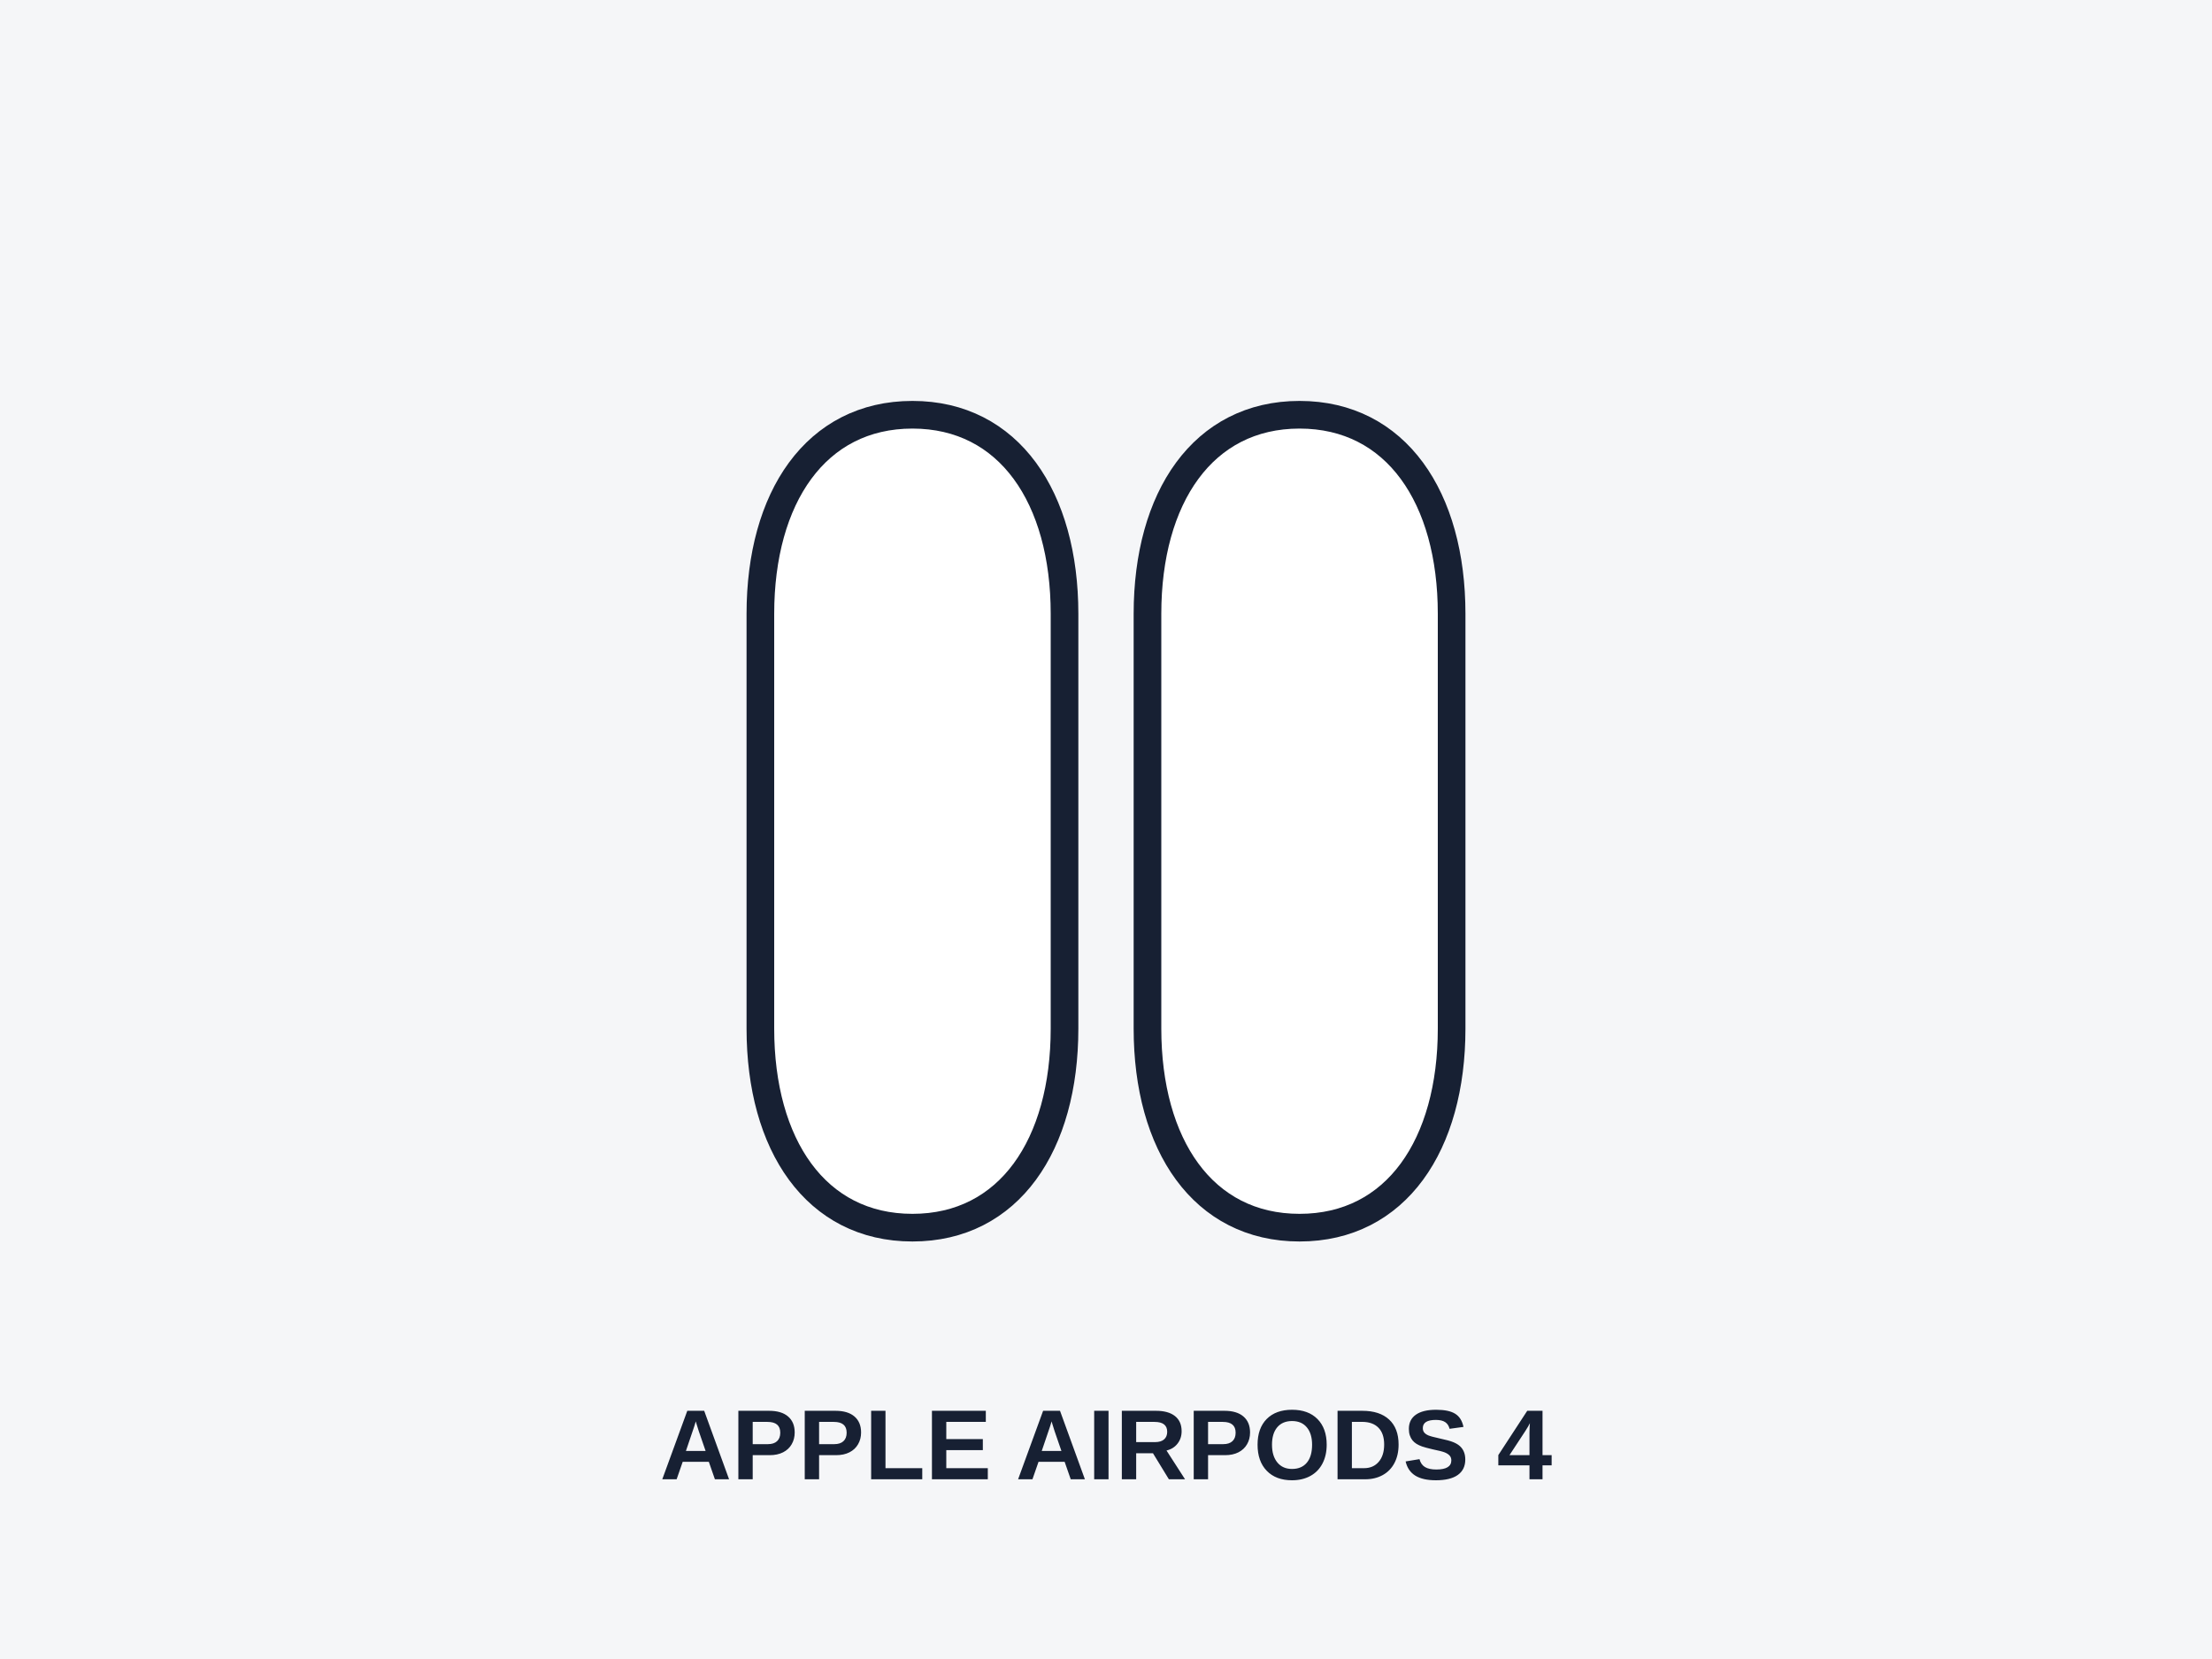
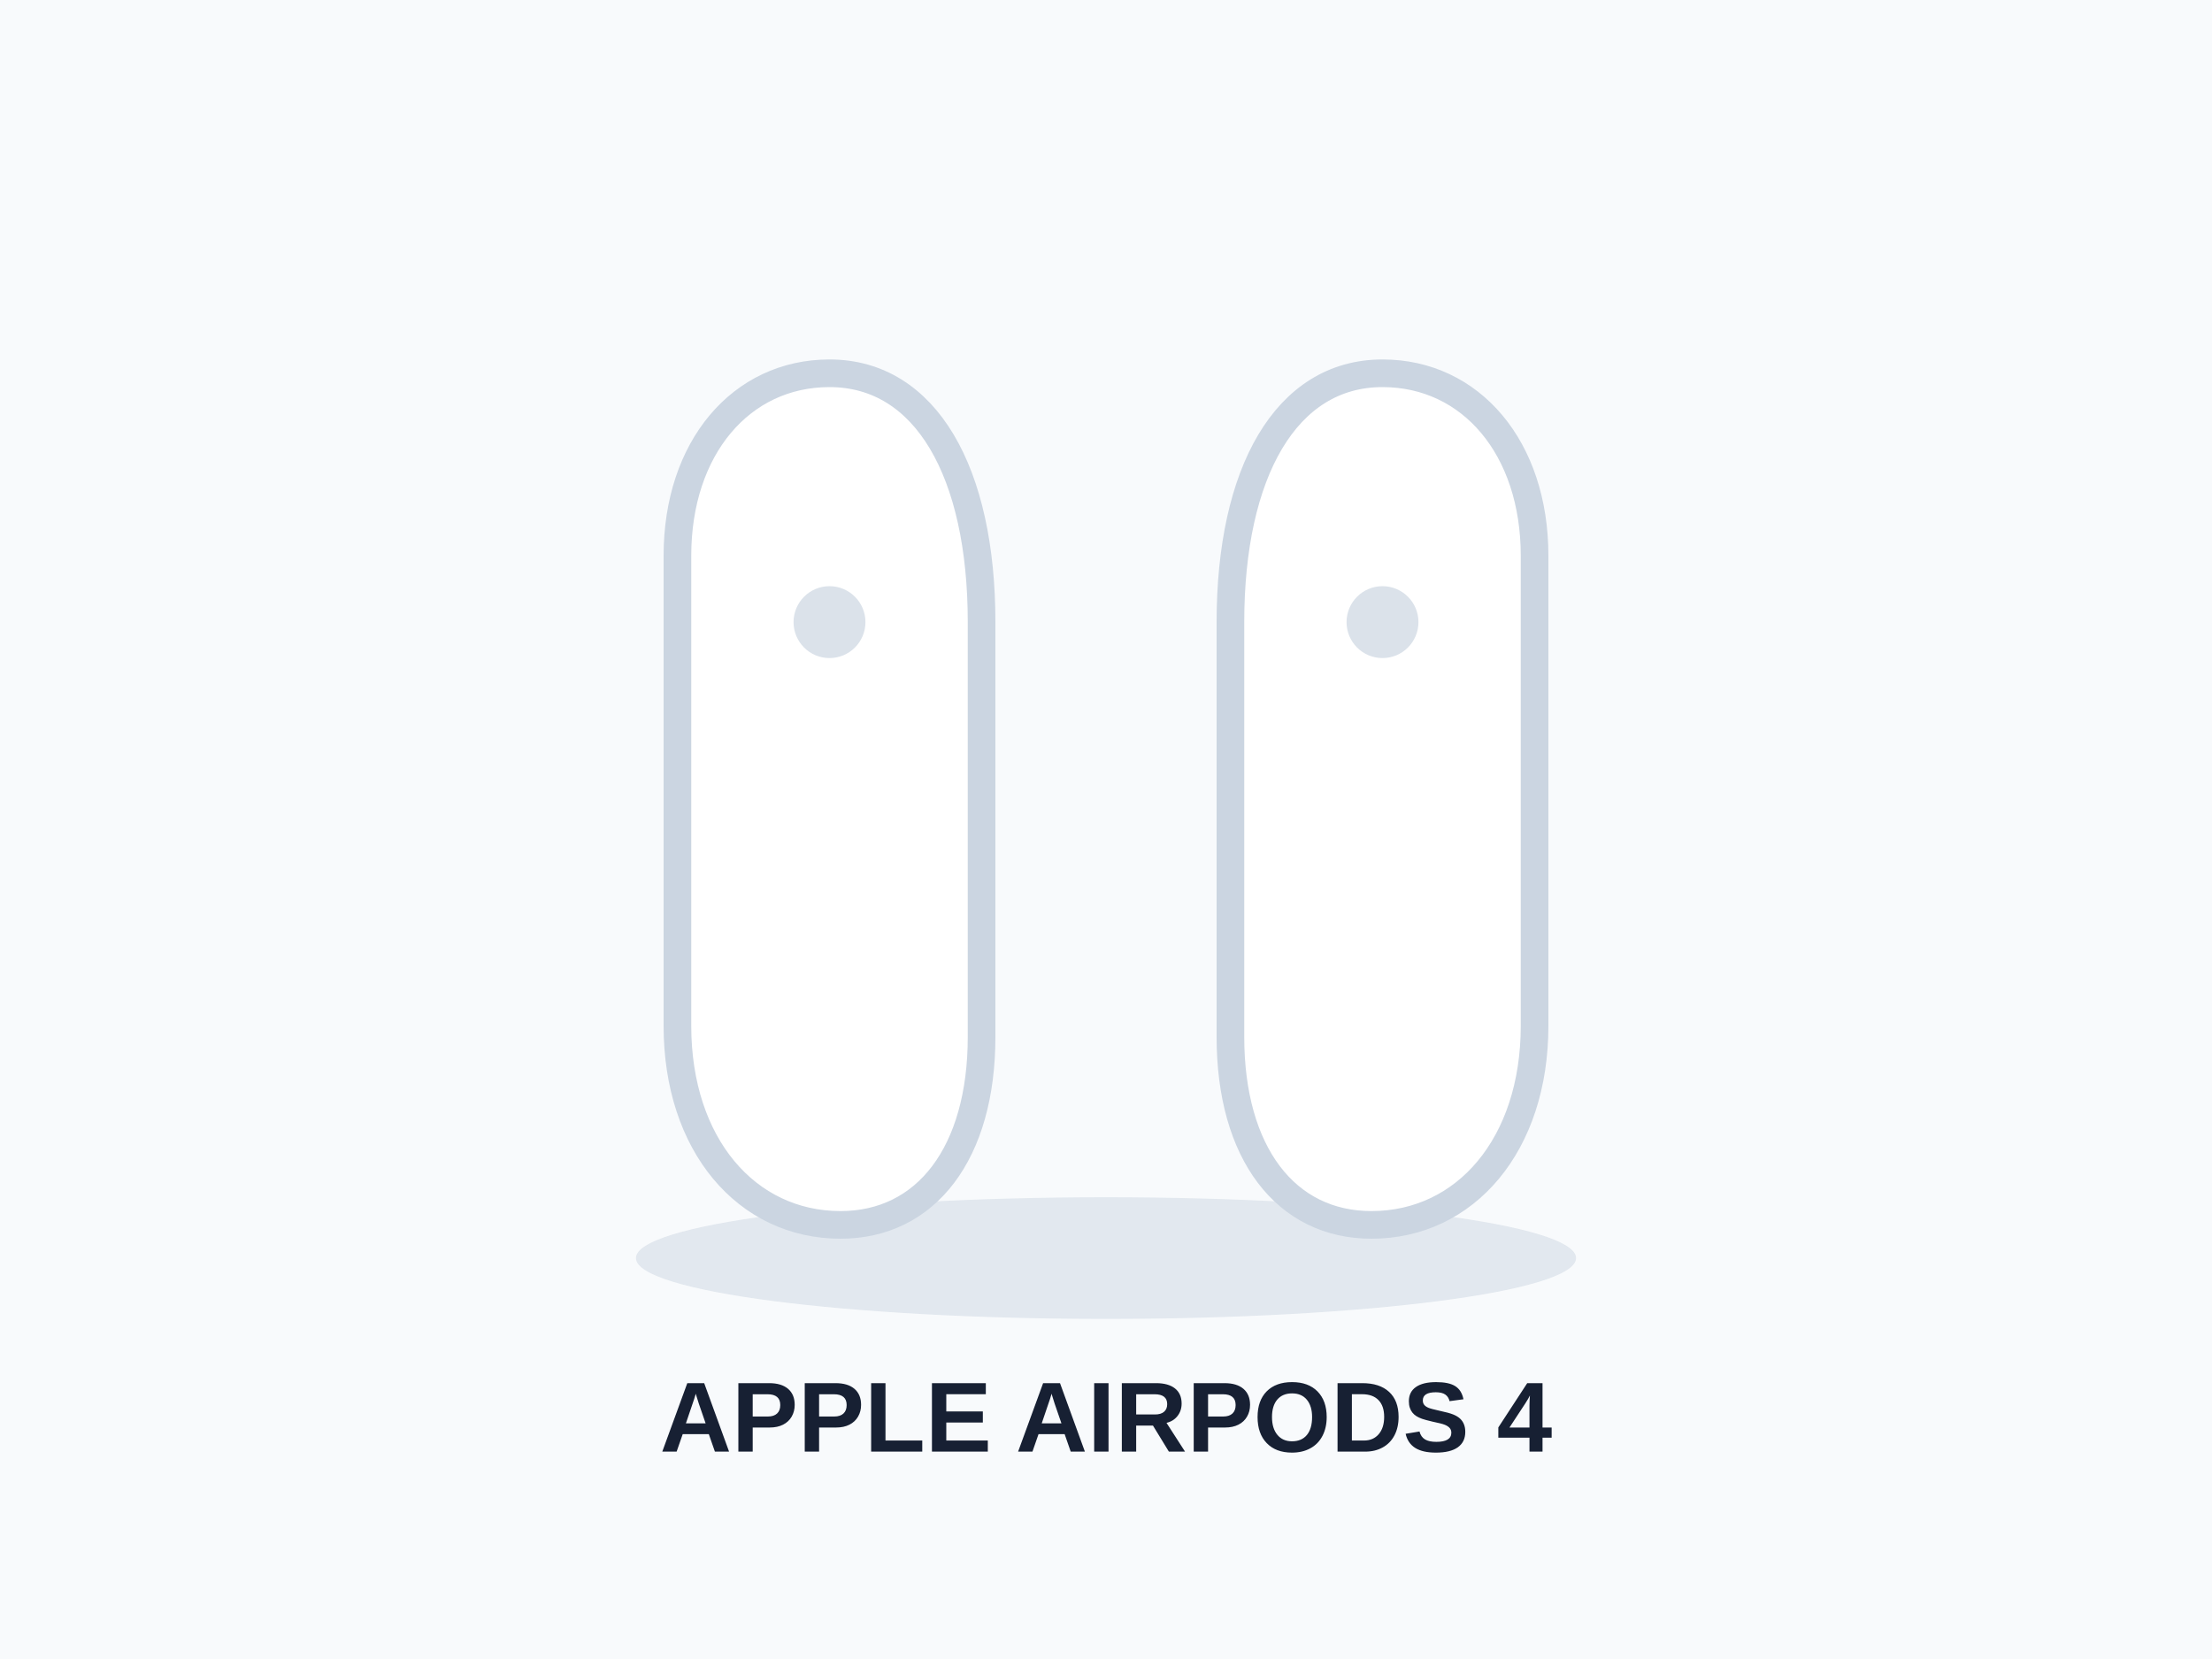
- <svg xmlns="http://www.w3.org/2000/svg" viewBox="0 0 800 600">
-   <rect width="800" height="600" fill="#f5f6f8" />
-   <g fill="#fff" stroke="#172033" stroke-width="10">
-     <path d="M330 150c-35 0-55 30-55 72v150c0 42 20 72 55 72s55-30 55-72V222c0-42-20-72-55-72z" />
-     <path d="M470 150c-35 0-55 30-55 72v150c0 42 20 72 55 72s55-30 55-72V222c0-42-20-72-55-72z" />
+ <svg xmlns="http://www.w3.org/2000/svg" viewBox="0 0 800 600" role="img" aria-labelledby="title desc">
+   <rect width="800" height="600" fill="#f8fafc" />
+   <ellipse cx="400" cy="455" rx="170" ry="22" fill="#cbd5e1" opacity=".5" />
+   <g fill="#fff" stroke="#cbd5e1" stroke-width="10">
+     <path d="M300 135c-32 0-55 27-55 66v170c0 43 25 72 59 72 31 0 51-26 51-68V225c0-54-20-90-55-90z" />
+     <path d="M500 135c32 0 55 27 55 66v170c0 43-25 72-59 72-31 0-51-26-51-68V225c0-54 20-90 55-90z" />
  </g>
-   <text x="400" y="535" text-anchor="middle" font-family="Arial,sans-serif" font-size="36" font-weight="700" fill="#172033">APPLE AIRPODS 4</text>
+   <g fill="#dbe2ea">
+     <circle cx="300" cy="225" r="13" />
+     <circle cx="500" cy="225" r="13" />
+   </g>
+   <text x="400" y="525" text-anchor="middle" font-family="Arial,sans-serif" font-size="36" font-weight="700" fill="#172033">APPLE AIRPODS 4</text>
</svg>
